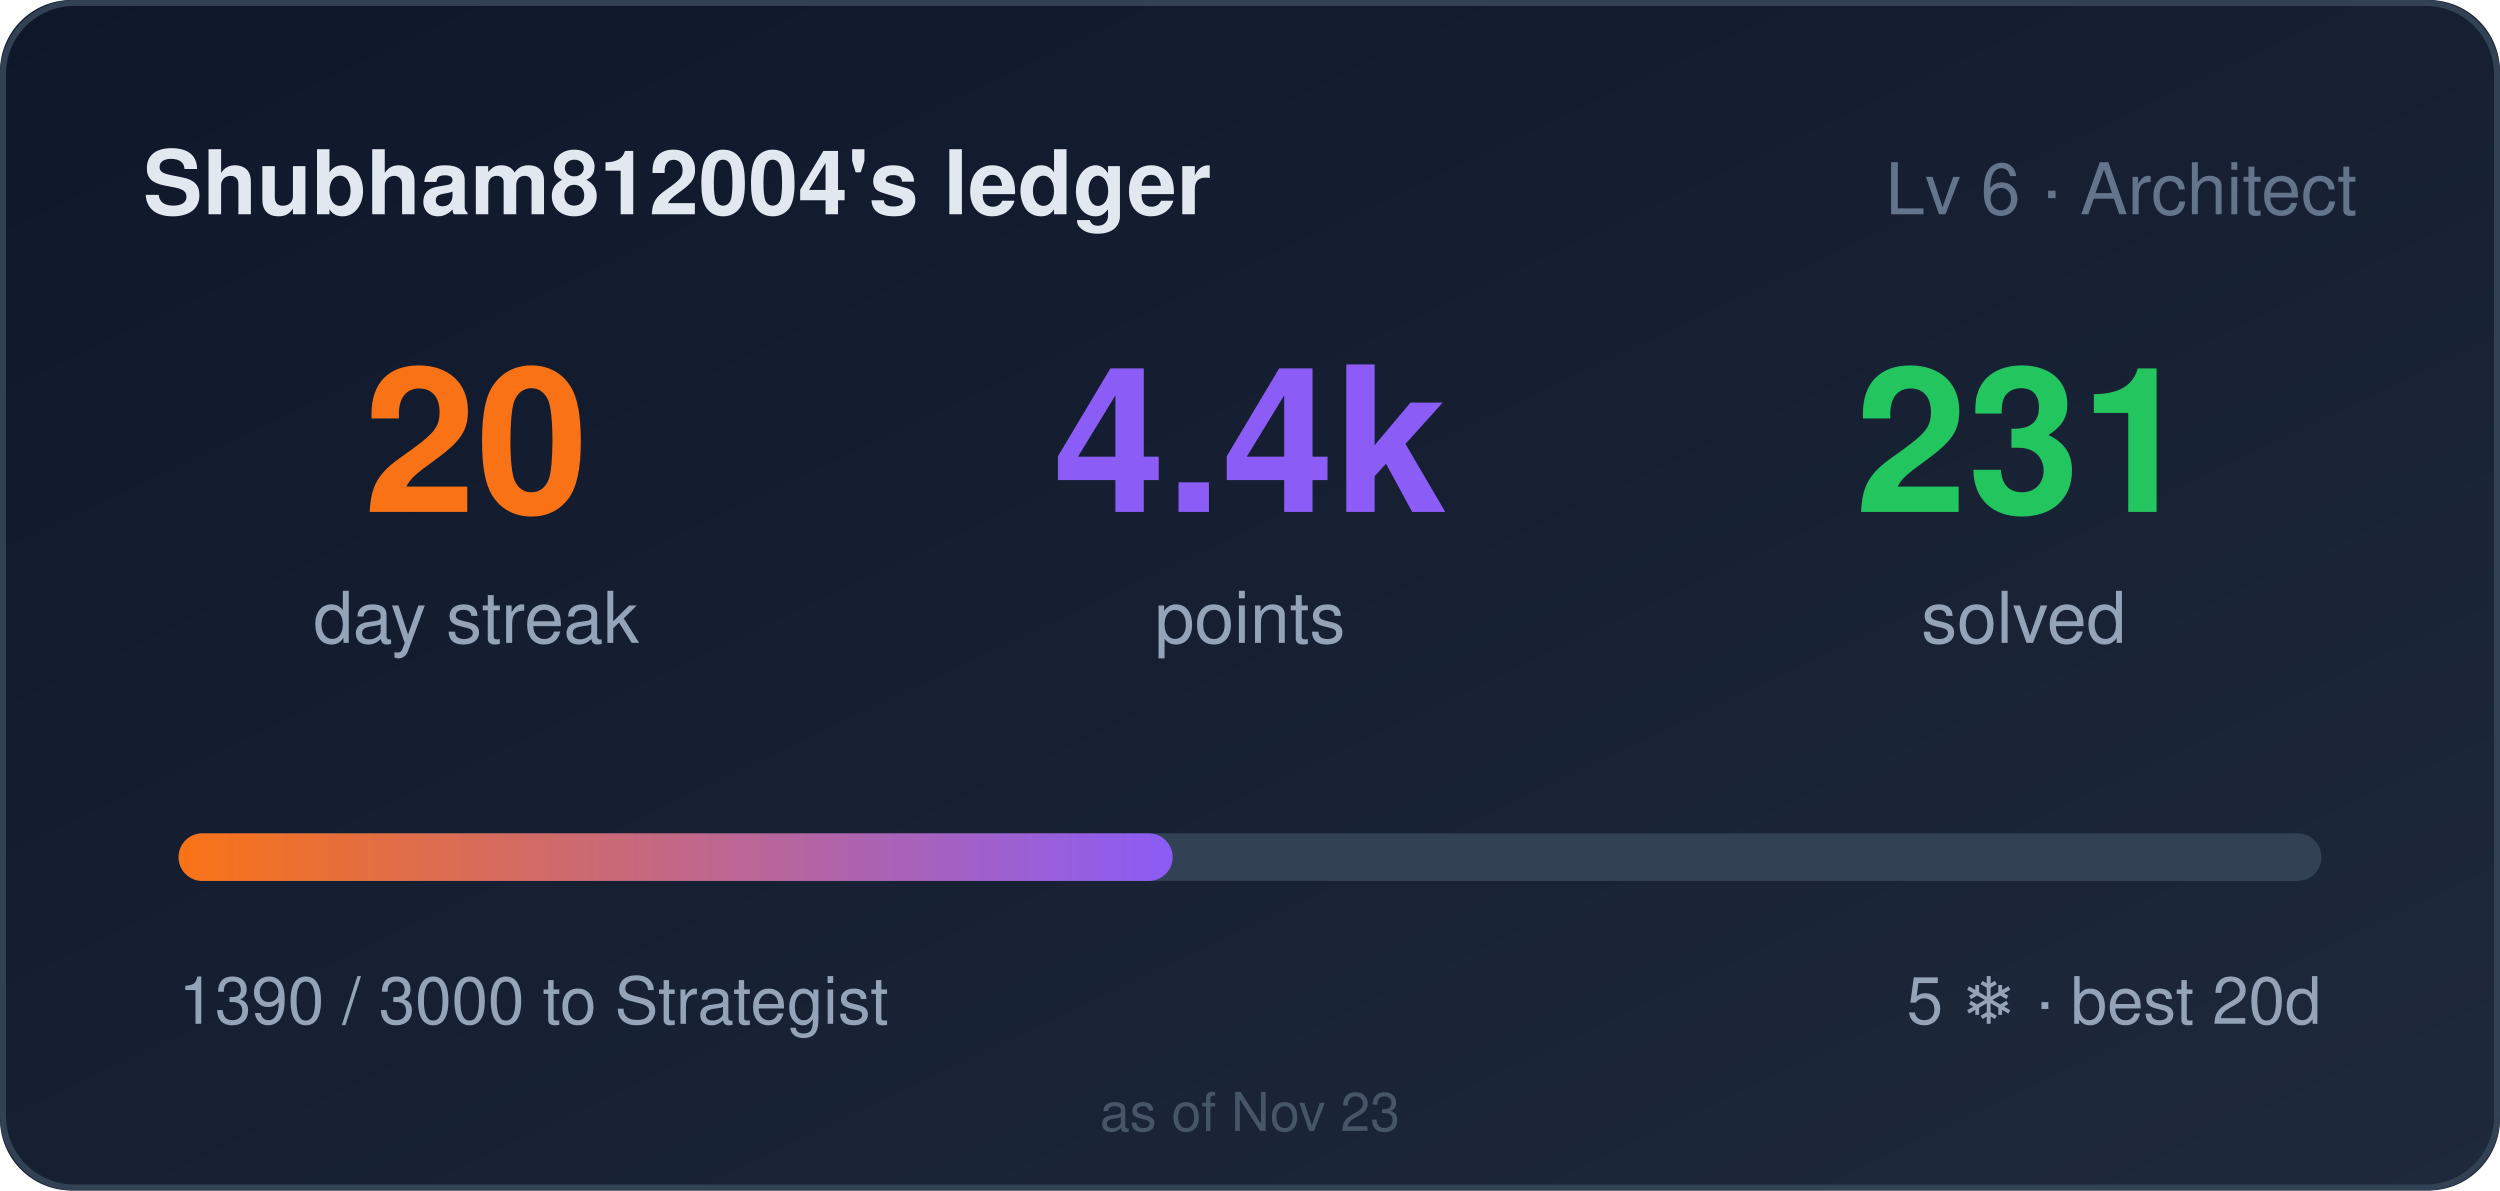
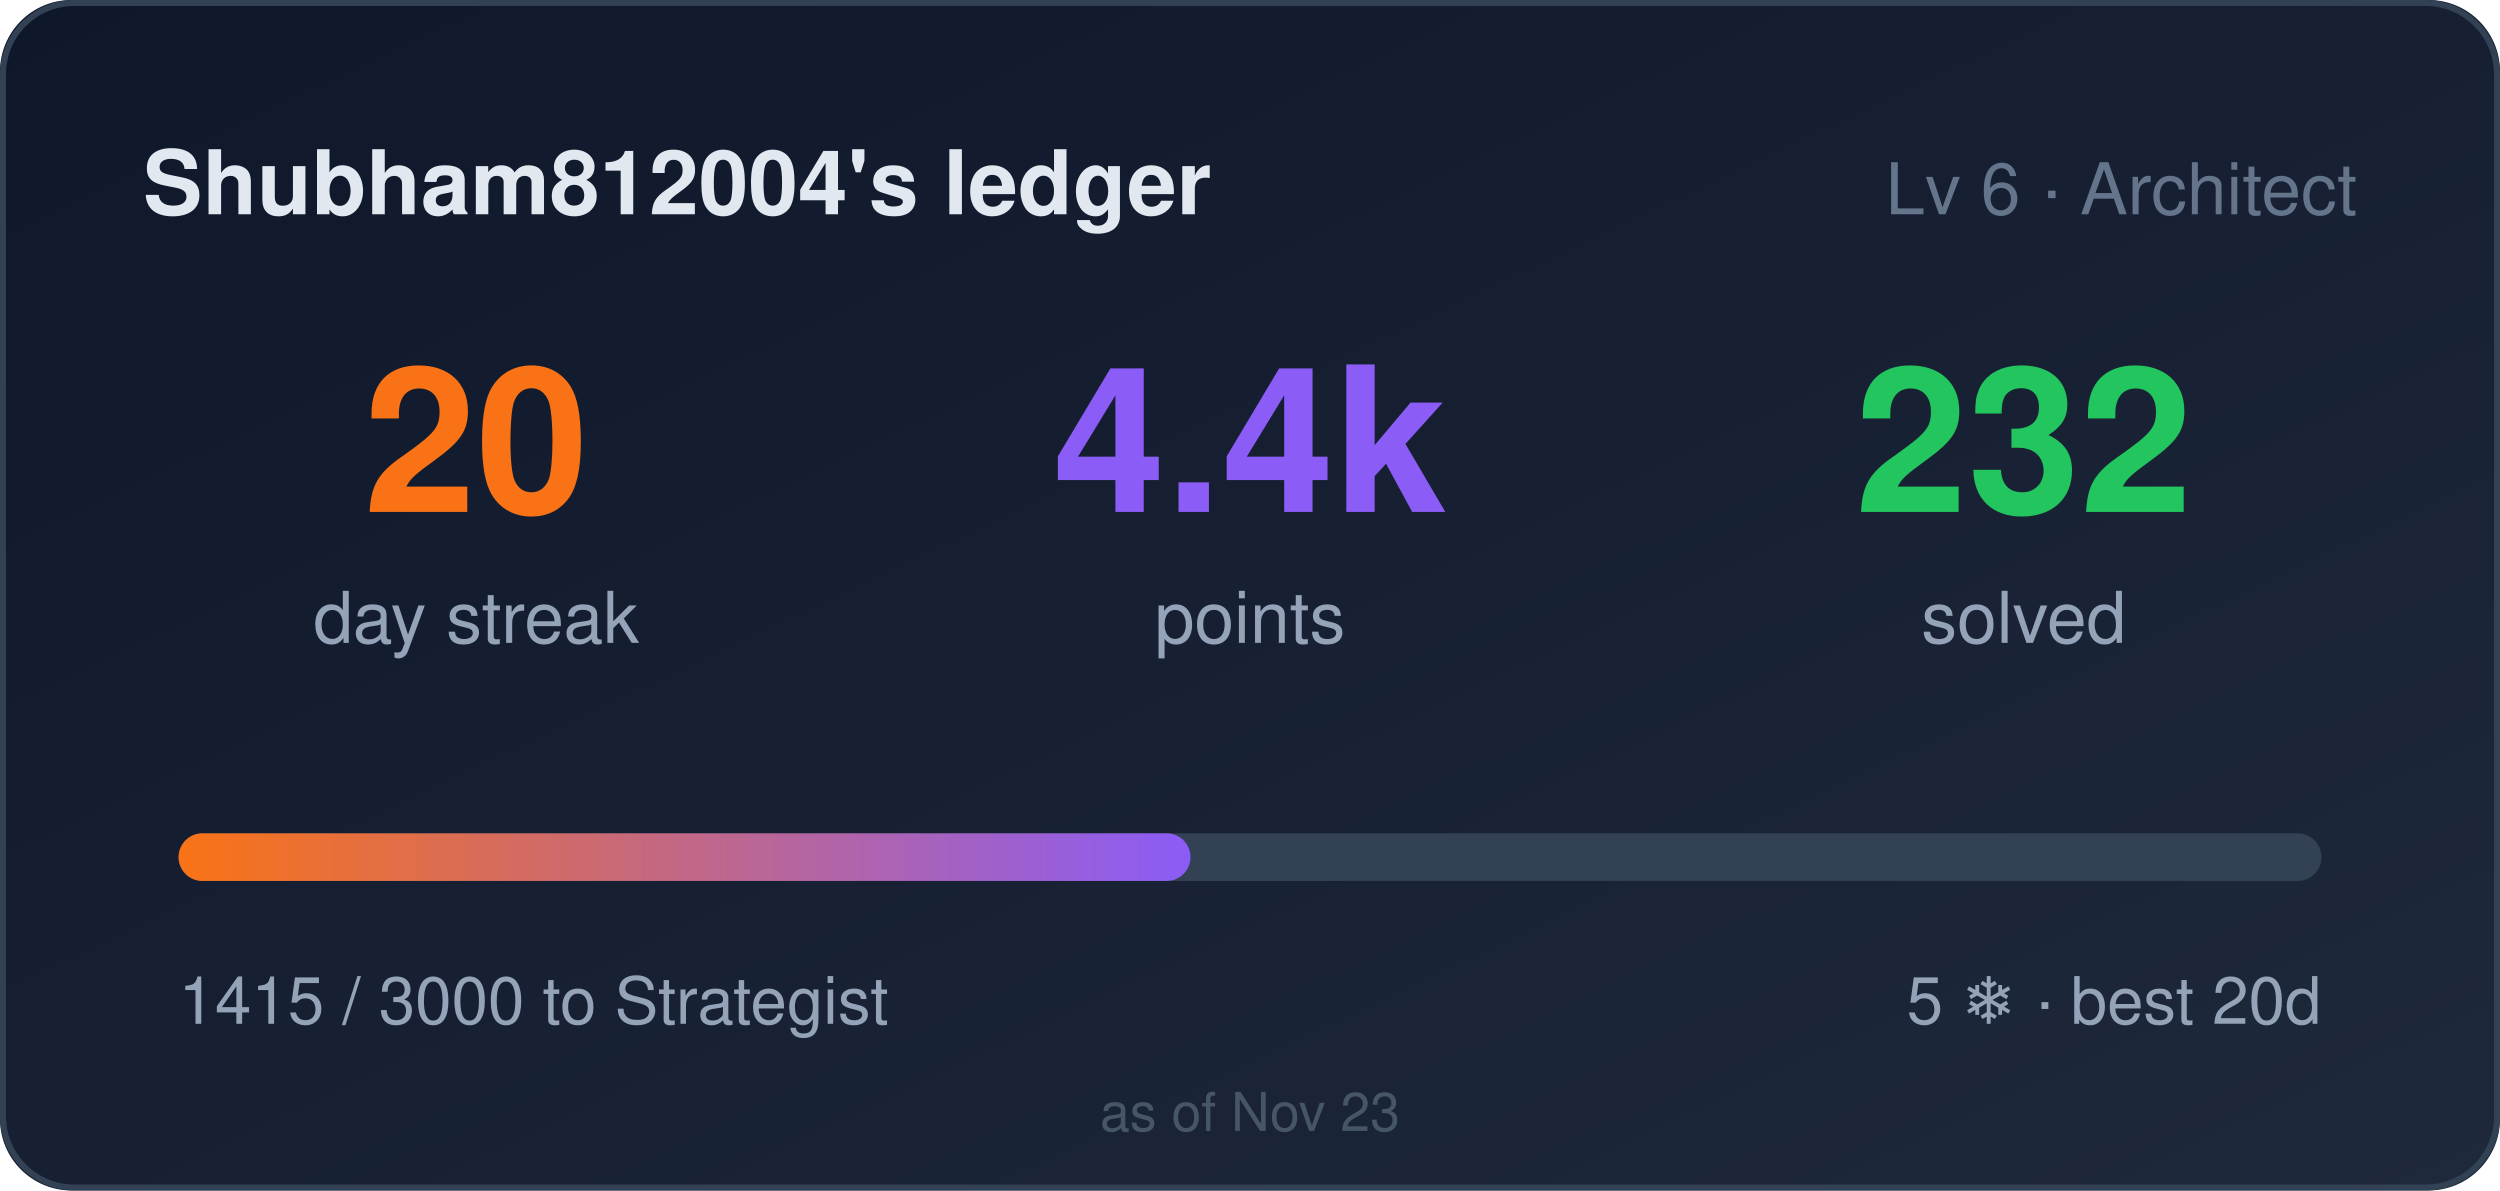
- <svg xmlns="http://www.w3.org/2000/svg" width="420" height="200" role="img" aria-label="Shubham812004's ledger: 20 day streak, 4390 points">
+ <svg xmlns="http://www.w3.org/2000/svg" width="420" height="200" role="img" aria-label="Shubham812004's ledger: 20 day streak, 4415 points">
  <style>
    .bar,.n{transform-box:fill-box}
    .bar{transform-origin:left center}
    @media (prefers-reduced-motion: no-preference){
      .bar{animation:cl-grow .9s cubic-bezier(.22,1,.36,1) both}
      .n{animation:cl-rise .5s ease-out both}
      .n2{animation-delay:.08s}
      .n3{animation-delay:.16s}
    }
    @keyframes cl-grow{from{transform:scaleX(0)}to{transform:scaleX(1)}}
    @keyframes cl-rise{from{opacity:0;transform:translateY(6px)}to{opacity:1;transform:none}}
  </style>
  <defs>
    <linearGradient id="bg" x1="0" y1="0" x2="1" y2="1">
      <stop offset="0" stop-color="#0f172a" />
      <stop offset="1" stop-color="#1e293b" />
    </linearGradient>
    <linearGradient id="bar" x1="0" y1="0" x2="1" y2="0">
      <stop offset="0" stop-color="#f97316" />
      <stop offset="1" stop-color="#8b5cf6" />
    </linearGradient>
  </defs>
  <rect width="420" height="200" rx="12" fill="url(#bg)" />
  <rect x="0.5" y="0.5" width="419" height="199" rx="12" fill="none" stroke="#334155" />
  <text x="24" y="36" fill="#e2e8f0" font-size="15" font-weight="600" font-family="Segoe UI,Helvetica,Arial,sans-serif">Shubham812004's ledger</text>
  <text x="396" y="36" fill="#64748b" font-size="12" text-anchor="end" font-family="Segoe UI,Helvetica,Arial,sans-serif">Lv 6 · Architect</text>
  <g font-family="Segoe UI,Helvetica,Arial,sans-serif">
    <text class="n n1" x="80" y="86" fill="#f97316" font-size="34" font-weight="700" text-anchor="middle">20</text>
    <text x="80" y="108" fill="#94a3b8" font-size="12" text-anchor="middle">day streak</text>
    <text class="n n2" x="210" y="86" fill="#8b5cf6" font-size="34" font-weight="700" text-anchor="middle">4.4k</text>
    <text x="210" y="108" fill="#94a3b8" font-size="12" text-anchor="middle">points</text>
-     <text class="n n3" x="340" y="86" fill="#22c55e" font-size="34" font-weight="700" text-anchor="middle">231</text>
+     <text class="n n3" x="340" y="86" fill="#22c55e" font-size="34" font-weight="700" text-anchor="middle">232</text>
    <text x="340" y="108" fill="#94a3b8" font-size="12" text-anchor="middle">solved</text>
  </g>
  <rect x="30" y="140" width="360" height="8" rx="4" fill="#334155" />
-   <rect class="bar" x="30" y="140" width="167" height="8" rx="4" fill="url(#bar)" />
-   <text x="30" y="172" fill="#94a3b8" font-size="11" font-family="Segoe UI,Helvetica,Arial,sans-serif">1390 / 3000 to Strategist</text>
+   <rect class="bar" x="30" y="140" width="170" height="8" rx="4" fill="url(#bar)" />
+   <text x="30" y="172" fill="#94a3b8" font-size="11" font-family="Segoe UI,Helvetica,Arial,sans-serif">1415 / 3000 to Strategist</text>
  <text x="390" y="172" fill="#94a3b8" font-size="11" text-anchor="end" font-family="Segoe UI,Helvetica,Arial,sans-serif">5 ❄ · best 20d</text>
  <text x="210" y="190" fill="#475569" font-size="9" text-anchor="middle" font-family="Segoe UI,Helvetica,Arial,sans-serif">as of Nov 23</text>
</svg>
